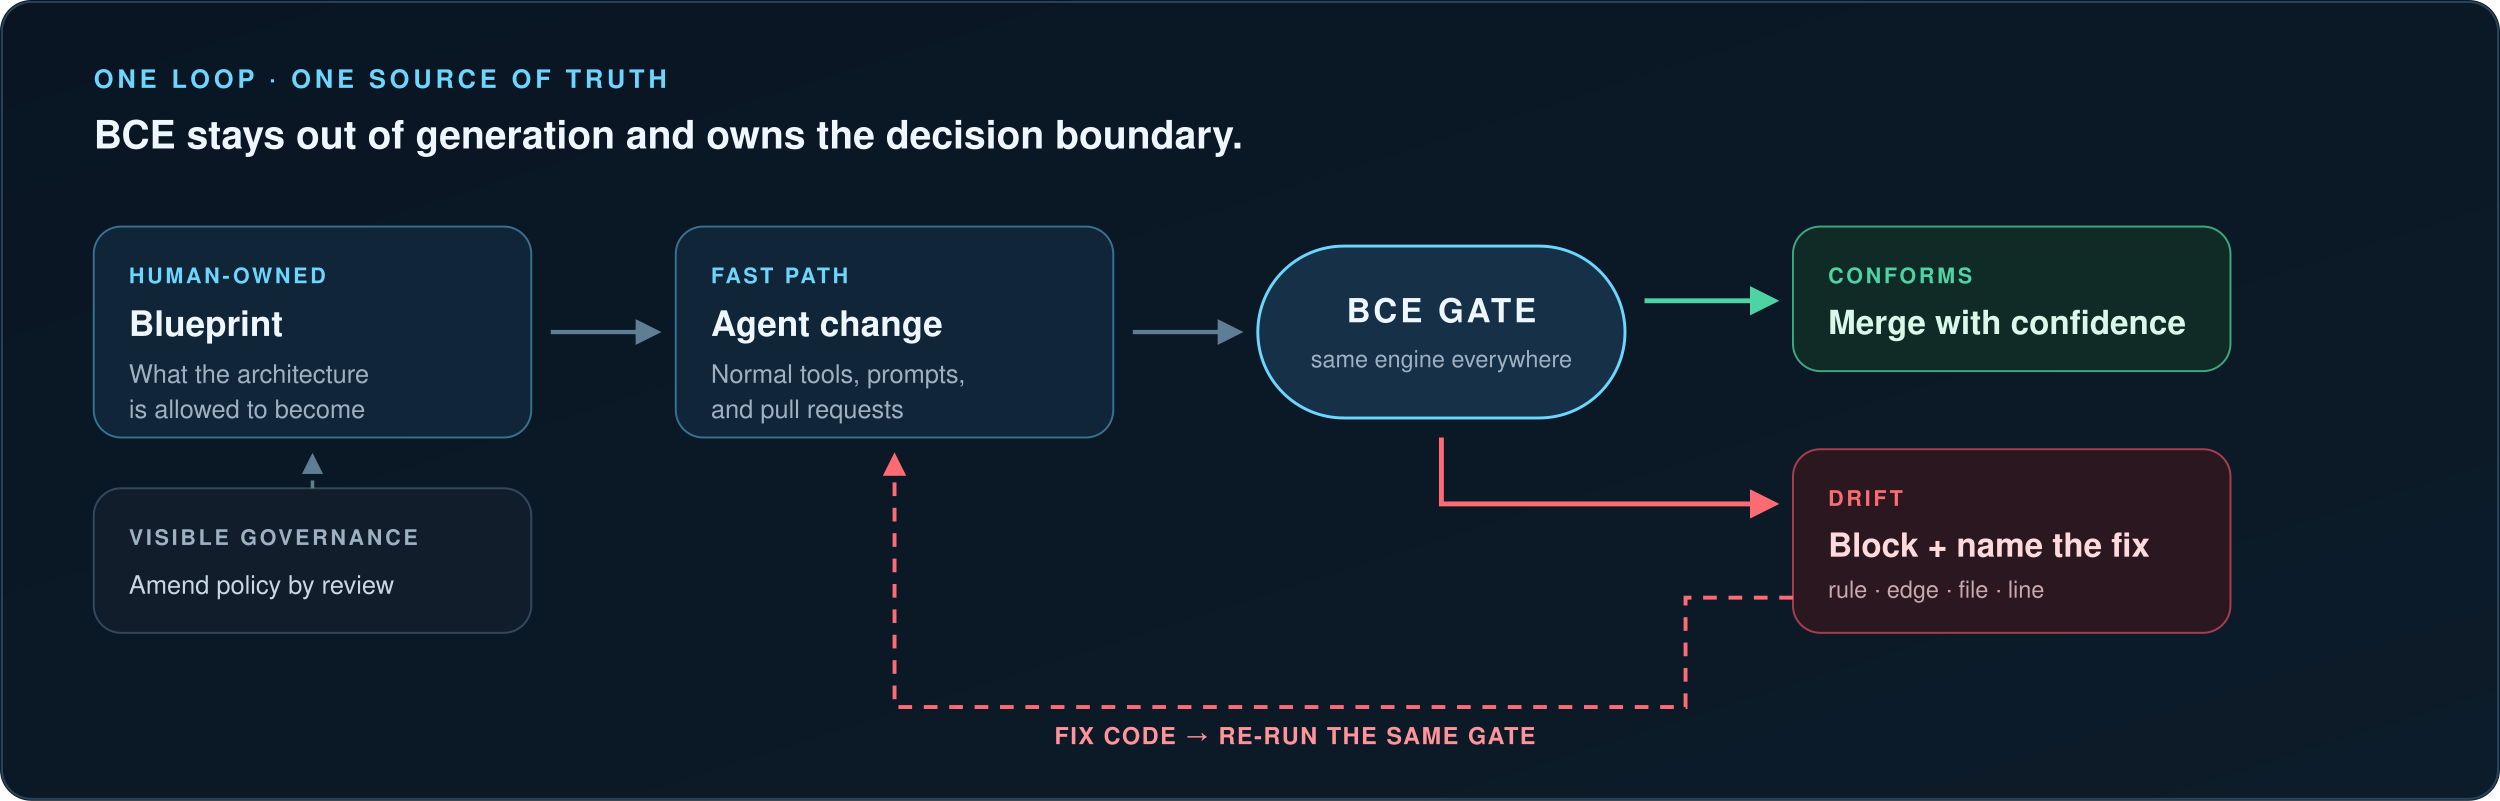
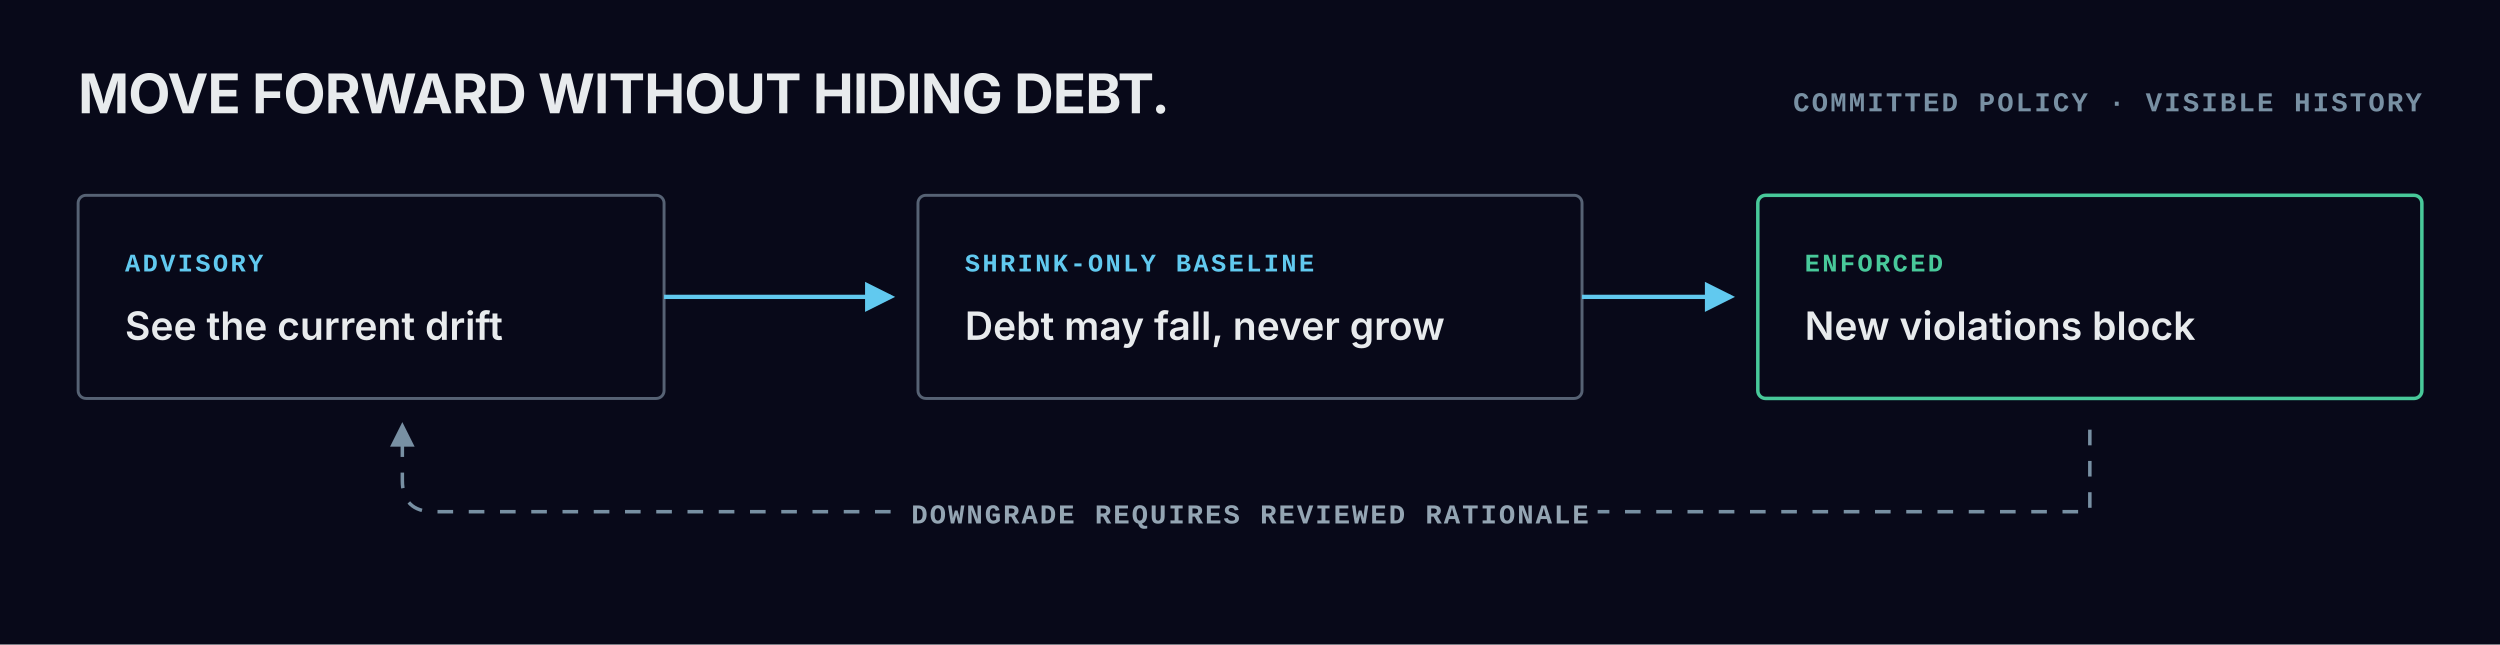
- <svg xmlns="http://www.w3.org/2000/svg" width="1280" height="410" viewBox="0 0 1280 410" role="img" aria-labelledby="title desc">
+ <svg xmlns="http://www.w3.org/2000/svg" width="1280" height="330" viewBox="0 0 1280 330" role="img" aria-labelledby="title desc">
  <defs>
-     <linearGradient id="bg" x1="0" y1="0" x2="1" y2="1">
-       <stop offset="0" stop-color="#091522" />
-       <stop offset="1" stop-color="#0d1c2a" />
-     </linearGradient>
-     <marker id="arrow" viewBox="0 0 10 10" refX="8" refY="5" markerWidth="6" markerHeight="6" orient="auto-start-reverse">
-       <path d="M0 0L10 5L0 10Z" fill="#5f7e94" />
+     <marker id="arrow" viewBox="0 0 10 10" refX="8.5" refY="5" markerWidth="7" markerHeight="7" orient="auto">
+       <path d="M0 0L10 5L0 10Z" fill="#61c9ef" />
    </marker>
-     <marker id="green-arrow" viewBox="0 0 10 10" refX="8" refY="5" markerWidth="6" markerHeight="6" orient="auto-start-reverse">
-       <path d="M0 0L10 5L0 10Z" fill="#4ed3a3" />
+     <marker id="return-arrow" viewBox="0 0 10 10" refX="8.5" refY="5" markerWidth="7" markerHeight="7" orient="auto">
+       <path d="M0 0L10 5L0 10Z" fill="#7890a3" />
    </marker>
-     <marker id="red-arrow" viewBox="0 0 10 10" refX="8" refY="5" markerWidth="6" markerHeight="6" orient="auto-start-reverse">
-       <path d="M0 0L10 5L0 10Z" fill="#ff6b73" />
-     </marker>
+     <style>
+       .sans { font-family: ui-sans-serif, -apple-system, BlinkMacSystemFont, "Segoe UI", sans-serif; }
+       .mono { font-family: ui-monospace, "SFMono-Regular", Menlo, Consolas, "Liberation Mono", monospace; }
+     </style>
  </defs>
-   <rect width="1280" height="410" rx="16" fill="url(#bg)" />
-   <rect x="1" y="1" width="1278" height="408" rx="15" fill="none" stroke="#294359" />
-   <g font-family="ui-sans-serif, -apple-system, BlinkMacSystemFont, Segoe UI, Helvetica, Arial, sans-serif">
-     <text x="48" y="45" font-size="13" font-weight="700" fill="#6dd6ff" letter-spacing="2">ONE LOOP · ONE SOURCE OF TRUTH</text>
-     <text x="48" y="76" font-size="20" font-weight="700" fill="#eef7ff">BCE stays out of generation and owns the decision boundary.</text>
-     <g transform="translate(48 116)">
-       <rect width="224" height="108" rx="14" fill="#102537" stroke="#38718f" />
-       <text x="18" y="29" font-size="11" font-weight="700" fill="#6dd6ff" letter-spacing="1.4">HUMAN-OWNED</text>
-       <text x="18" y="56" font-size="18" font-weight="700" fill="#eef7ff">Blueprint</text>
-       <text x="18" y="80" font-size="13" fill="#9db1c2">What the architecture</text>
-       <text x="18" y="98" font-size="13" fill="#9db1c2">is allowed to become</text>
-       <rect y="134" width="224" height="74" rx="14" fill="#121d2b" stroke="#33495b" />
-       <text x="18" y="163" font-size="11" font-weight="700" fill="#9db1c2" letter-spacing="1.4">VISIBLE GOVERNANCE</text>
-       <text x="18" y="188" font-size="13" fill="#c9d8e3">Amend policy by review</text>
-       <path d="M112 134V118" fill="none" stroke="#5f7e94" stroke-width="1.8" stroke-dasharray="4 4" marker-end="url(#arrow)" />
-       <rect x="298" width="224" height="108" rx="14" fill="#102537" stroke="#38718f" />
-       <text x="316" y="29" font-size="11" font-weight="700" fill="#6dd6ff" letter-spacing="1.4">FAST PATH</text>
-       <text x="316" y="56" font-size="18" font-weight="700" fill="#eef7ff">Agent change</text>
-       <text x="316" y="80" font-size="13" fill="#9db1c2">Normal tools, prompts,</text>
-       <text x="316" y="98" font-size="13" fill="#9db1c2">and pull requests</text>
-       <path d="M234 54H288" fill="none" stroke="#5f7e94" stroke-width="2.2" marker-end="url(#arrow)" />
-       <path d="M532 54H586" fill="none" stroke="#5f7e94" stroke-width="2.2" marker-end="url(#arrow)" />
-       <rect x="596" y="10" width="188" height="88" rx="44" fill="#153047" stroke="#6dd6ff" stroke-width="1.5" />
-       <text x="690" y="49" text-anchor="middle" font-size="17" font-weight="750" fill="#eef7ff" letter-spacing="1.6">BCE GATE</text>
-       <text x="690" y="72" text-anchor="middle" font-size="12" fill="#9db1c2">same engine everywhere</text>
-       <path d="M794 38H860" fill="none" stroke="#4ed3a3" stroke-width="2.5" marker-end="url(#green-arrow)" />
-       <rect x="870" width="224" height="74" rx="14" fill="#102a25" stroke="#3da77f" />
-       <text x="888" y="29" font-size="11" font-weight="700" fill="#4ed3a3" letter-spacing="1.4">CONFORMS</text>
-       <text x="888" y="55" font-size="17" font-weight="700" fill="#d9f8ea">Merge with confidence</text>
-       <path d="M690 108V142H860" fill="none" stroke="#ff6b73" stroke-width="2.5" marker-end="url(#red-arrow)" />
-       <rect x="870" y="114" width="224" height="94" rx="14" fill="#2a171f" stroke="#a83e4d" />
-       <text x="888" y="143" font-size="11" font-weight="700" fill="#ff6b73" letter-spacing="1.4">DRIFT</text>
-       <text x="888" y="169" font-size="17" font-weight="700" fill="#ffdadd">Block + name the fix</text>
-       <text x="888" y="190" font-size="12" fill="#c9a9ad">rule · edge · file · line</text>
-       <path d="M870 190H815V246H410V118" fill="none" stroke="#ff6b73" stroke-width="2" stroke-dasharray="7 6" marker-end="url(#red-arrow)" />
-       <text x="615" y="265" text-anchor="middle" font-size="12" font-weight="650" fill="#ff959a" letter-spacing="0.8">FIX CODE → RE-RUN THE SAME GATE</text>
+   <rect width="1280" height="330" fill="#080919" />
+   <g class="sans">
+     <text x="40" y="58" font-size="28" font-weight="700" letter-spacing="-.4" fill="#e8ebed">MOVE FORWARD WITHOUT HIDING DEBT.</text>
+     <text class="mono" x="1240" y="57" text-anchor="end" font-size="14" font-weight="550" letter-spacing="1.1" fill="#7890a3">COMMITTED POLICY · VISIBLE HISTORY</text>
+     <g>
+       <rect x="40" y="100" width="300" height="104" rx="4" fill="#080919" stroke="#566274" stroke-width="1.5" />
+       <text class="mono" x="64" y="139" font-size="13" font-weight="650" letter-spacing="1.2" fill="#61c9ef">ADVISORY</text>
+       <text x="64" y="174" font-size="20" font-weight="600" fill="#e8ebed">See the current drift</text>
+       <path d="M340 152H456" fill="none" stroke="#61c9ef" stroke-width="2.2" marker-end="url(#arrow)" />
+       <rect x="470" y="100" width="340" height="104" rx="4" fill="#080919" stroke="#566274" stroke-width="1.5" />
+       <text class="mono" x="494" y="139" font-size="13" font-weight="650" letter-spacing="1.2" fill="#61c9ef">SHRINK-ONLY BASELINE</text>
+       <text x="494" y="174" font-size="20" font-weight="600" fill="#e8ebed">Debt may fall, never grow</text>
+       <path d="M810 152H886" fill="none" stroke="#61c9ef" stroke-width="2.2" marker-end="url(#arrow)" />
+       <rect x="900" y="100" width="340" height="104" rx="4" fill="#080919" stroke="#48c99a" stroke-width="1.8" />
+       <text class="mono" x="924" y="139" font-size="13" font-weight="650" letter-spacing="1.2" fill="#48c99a">ENFORCED</text>
+       <text x="924" y="174" font-size="20" font-weight="600" fill="#e8ebed">New violations block</text>
    </g>
+     <path d="M1070 220V262H222Q206 262 206 246V218" fill="none" stroke="#7890a3" stroke-width="1.8" stroke-dasharray="8 8" marker-end="url(#return-arrow)" />
+     <rect x="462" y="238" width="356" height="48" rx="4" fill="#080919" />
+     <text class="mono" x="640" y="268" text-anchor="middle" font-size="14" font-weight="550" letter-spacing="1" fill="#94a5b3">DOWNGRADE REQUIRES REVIEWED RATIONALE</text>
  </g>
</svg>
